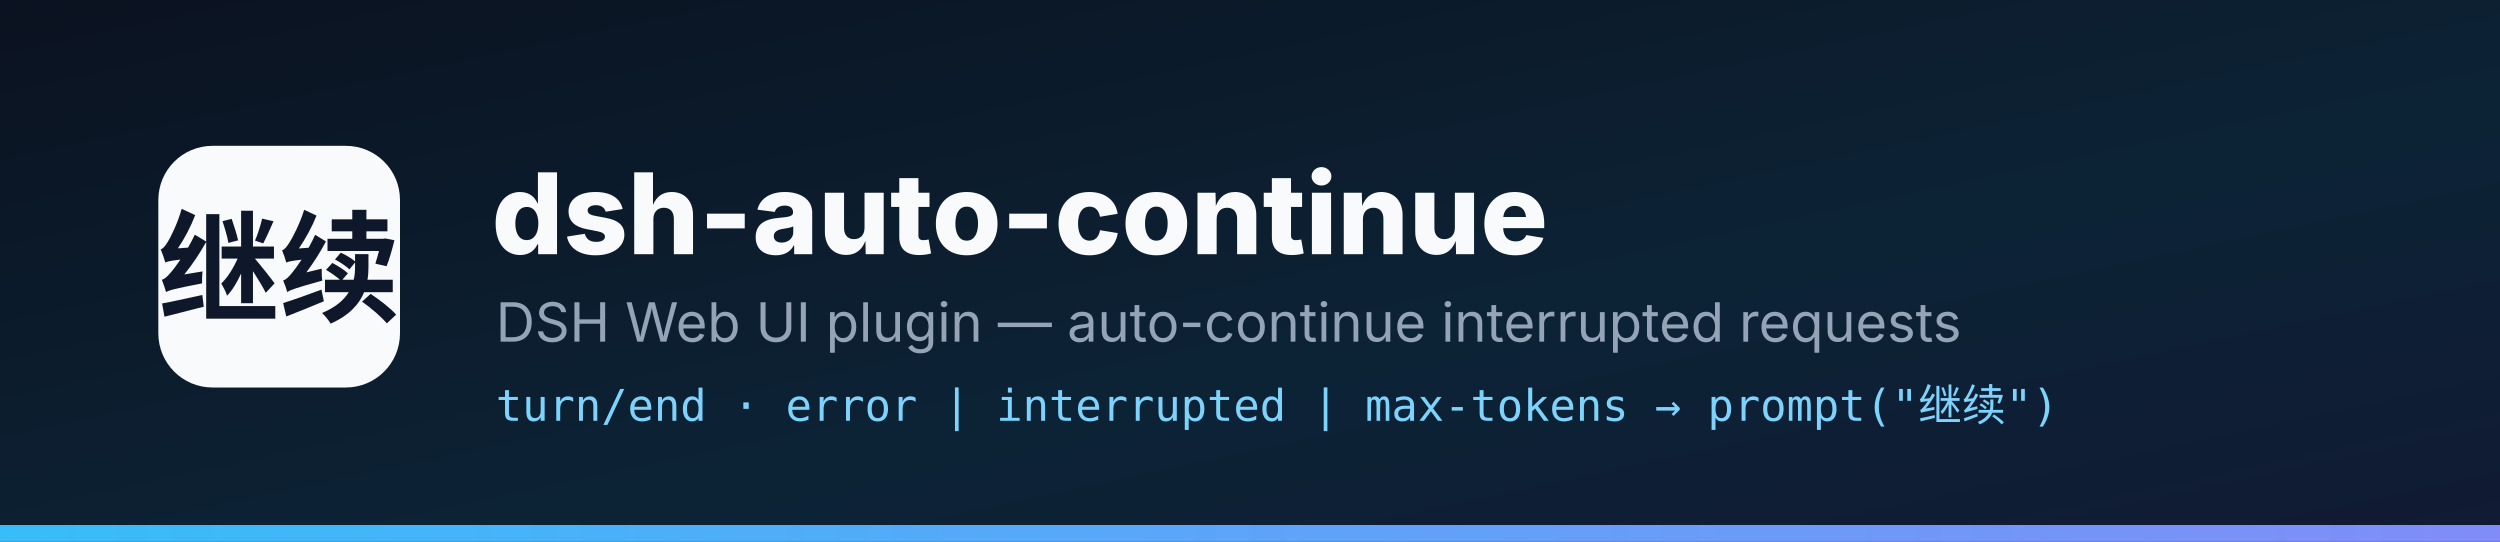
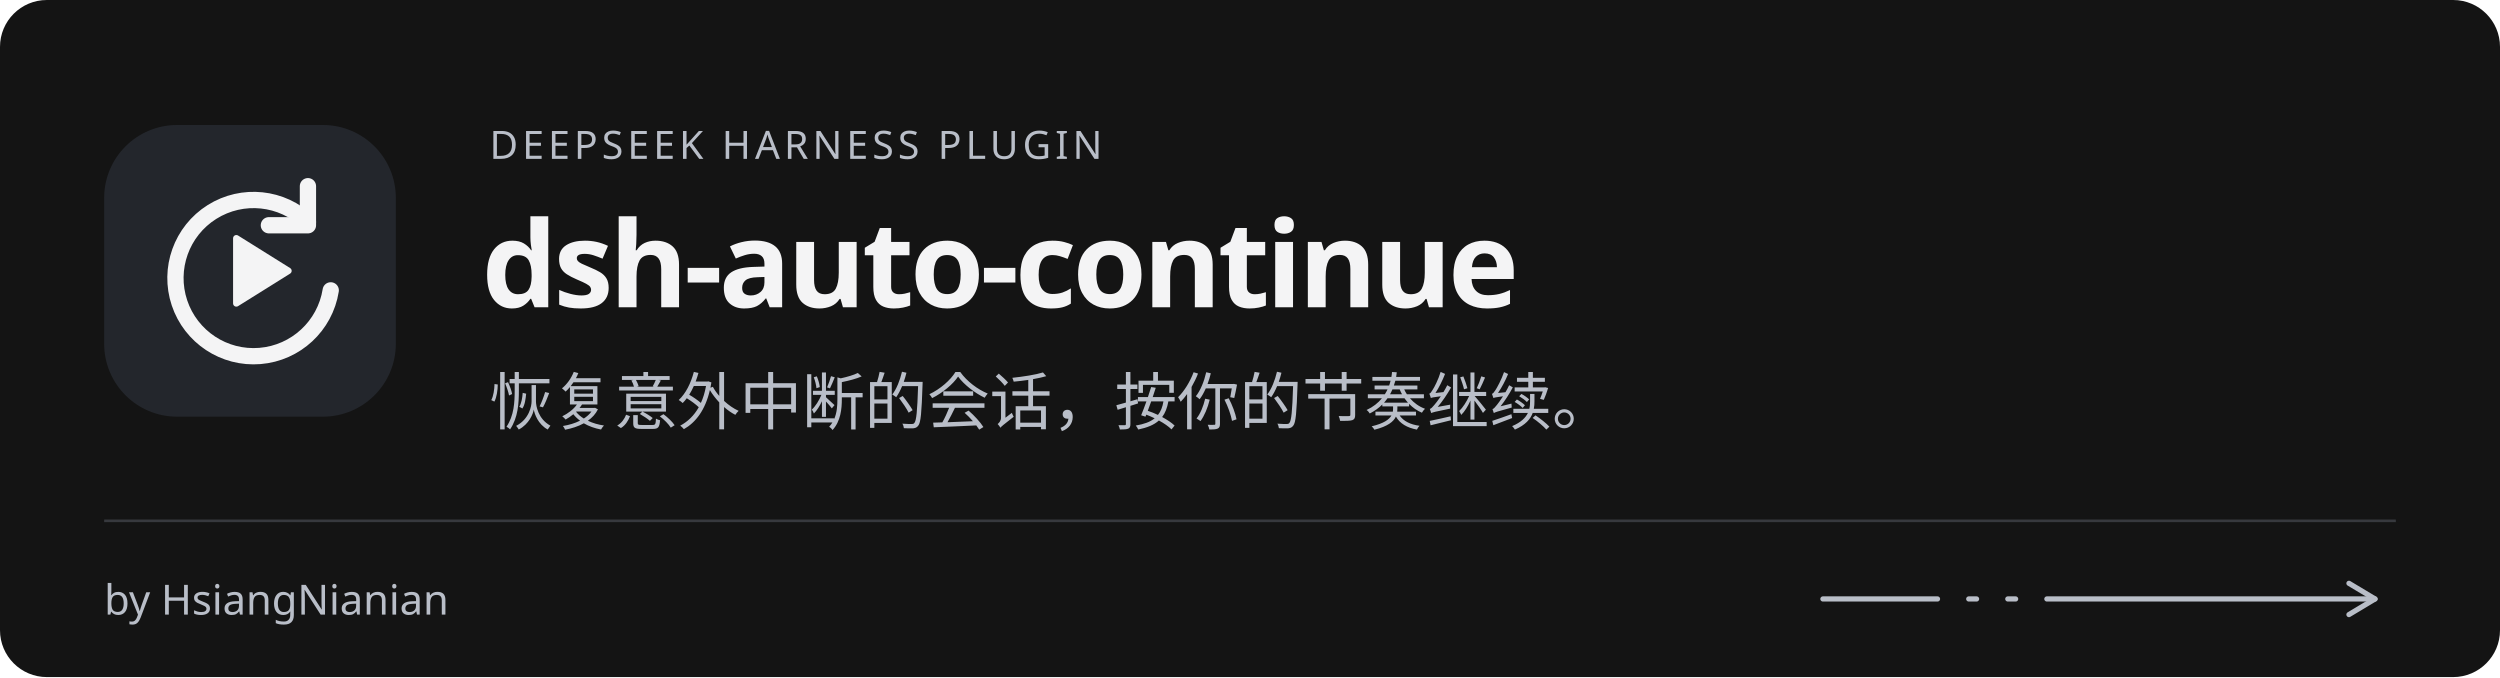
- <svg xmlns="http://www.w3.org/2000/svg" width="1200" height="260" font-family="system-ui, -apple-system, 'Segoe UI', sans-serif" viewBox="0 0 1200 260">
-   <defs>
-     <linearGradient id="bg" x1="0" x2="1" y1="0" y2="1">
-       <stop offset="0%" stop-color="#0b1220" />
-       <stop offset="60%" stop-color="#0c2336" />
-       <stop offset="100%" stop-color="#111a33" />
-     </linearGradient>
-     <linearGradient id="bar" x1="0" x2="1" y1="0" y2="0">
-       <stop offset="0%" stop-color="#38bdf8" />
-       <stop offset="100%" stop-color="#818cf8" />
-     </linearGradient>
-   </defs>
-   <rect width="1200" height="260" fill="url(#bg)" />
-   <rect width="1200" height="8" x="0" y="252" fill="url(#bar)" />
-   <rect width="116" height="116" x="76" y="70" fill="#f8fafc" rx="26" />
-   <text x="134" y="150" fill="#0f172a" font-size="58" font-weight="700" text-anchor="middle">继续</text>
-   <text x="236" y="122" fill="#f8fafc" font-size="54" font-weight="800">dsh-auto-continue</text>
-   <text x="238" y="164" fill="#94a3b8" font-size="26">DSH Web UI plugin — auto-continue interrupted requests</text>
-   <text x="238" y="202" fill="#7dd3fc" font-family="ui-monospace, SFMono-Regular, Menlo, monospace" font-size="21">turn/end · error | interrupted | max-tokens → prompt("继续")</text>
+ <svg xmlns="http://www.w3.org/2000/svg" width="960" height="260" viewBox="0 0 960 260" role="img" lang="zh" aria-labelledby="title description">
+   <style>
+     text { font-family: -apple-system, BlinkMacSystemFont, 'Segoe UI', 'Noto Sans', 'PingFang SC', 'Microsoft YaHei', sans-serif; }
+     .wordmark { font-size: 46px; font-weight: 650; letter-spacing: -1.5px; }
+     .tagline { font-size: 24px; }
+     .compact { display: none; }
+     @media (max-width: 520px) {
+       .eyebrow { font-size: 23px; letter-spacing: 0; }
+       .wordmark { font-size: 49px; }
+       .tagline { font-size: 32px; }
+       .credit { font-size: 25px; }
+       .full { display: none; }
+       .compact { display: inline; }
+     }
+   </style>
+   <rect width="960" height="260" rx="18" fill="#141414" />
+   <rect x="40" y="48" width="112" height="112" rx="28" fill="#23262c" />
+   <g transform="translate(57 64) scale(1.25)">
+     <path d="M49 17A24 24 0 1 0 56 38" fill="none" stroke="#f4f4f5" stroke-width="5" stroke-linecap="round" />
+     <path d="M49 6v12H37" fill="none" stroke="#f4f4f5" stroke-width="5" stroke-linecap="round" stroke-linejoin="round" />
+     <path d="M27 22l16 10-16 10Z" fill="#f4f4f5" stroke="#f4f4f5" stroke-width="2" stroke-linejoin="round" />
+   </g>
+   <g fill="#f4f4f5">
+     <text class="eyebrow" x="188" y="61" fill="#b9bec8" font-size="15" letter-spacing="1.6">DEEPSEEK HARNESS PLUGIN</text>
+     <text class="wordmark" x="185" y="118">dsh-auto-continue</text>
+     <text class="tagline full" x="188" y="163" fill="#b9bec8">恢复意外中断的会话，按你的节奏继续。</text>
+     <text class="tagline compact" x="188" y="163" fill="#b9bec8">会话意外中断？接着来。</text>
+   </g>
+   <path d="M40 200H920" stroke="#37393e" />
+   <text class="credit" x="40" y="236" fill="#b9bec8" font-size="16">by HsiangNianian</text>
+   <g fill="none" stroke="#b9bec8" stroke-width="2" stroke-linecap="round" stroke-linejoin="round">
+     <path d="M700 230h44m12 0h3m12 0h3m12 0h126" />
+     <path d="m902 224 10 6-10 6" />
+   </g>
</svg>
